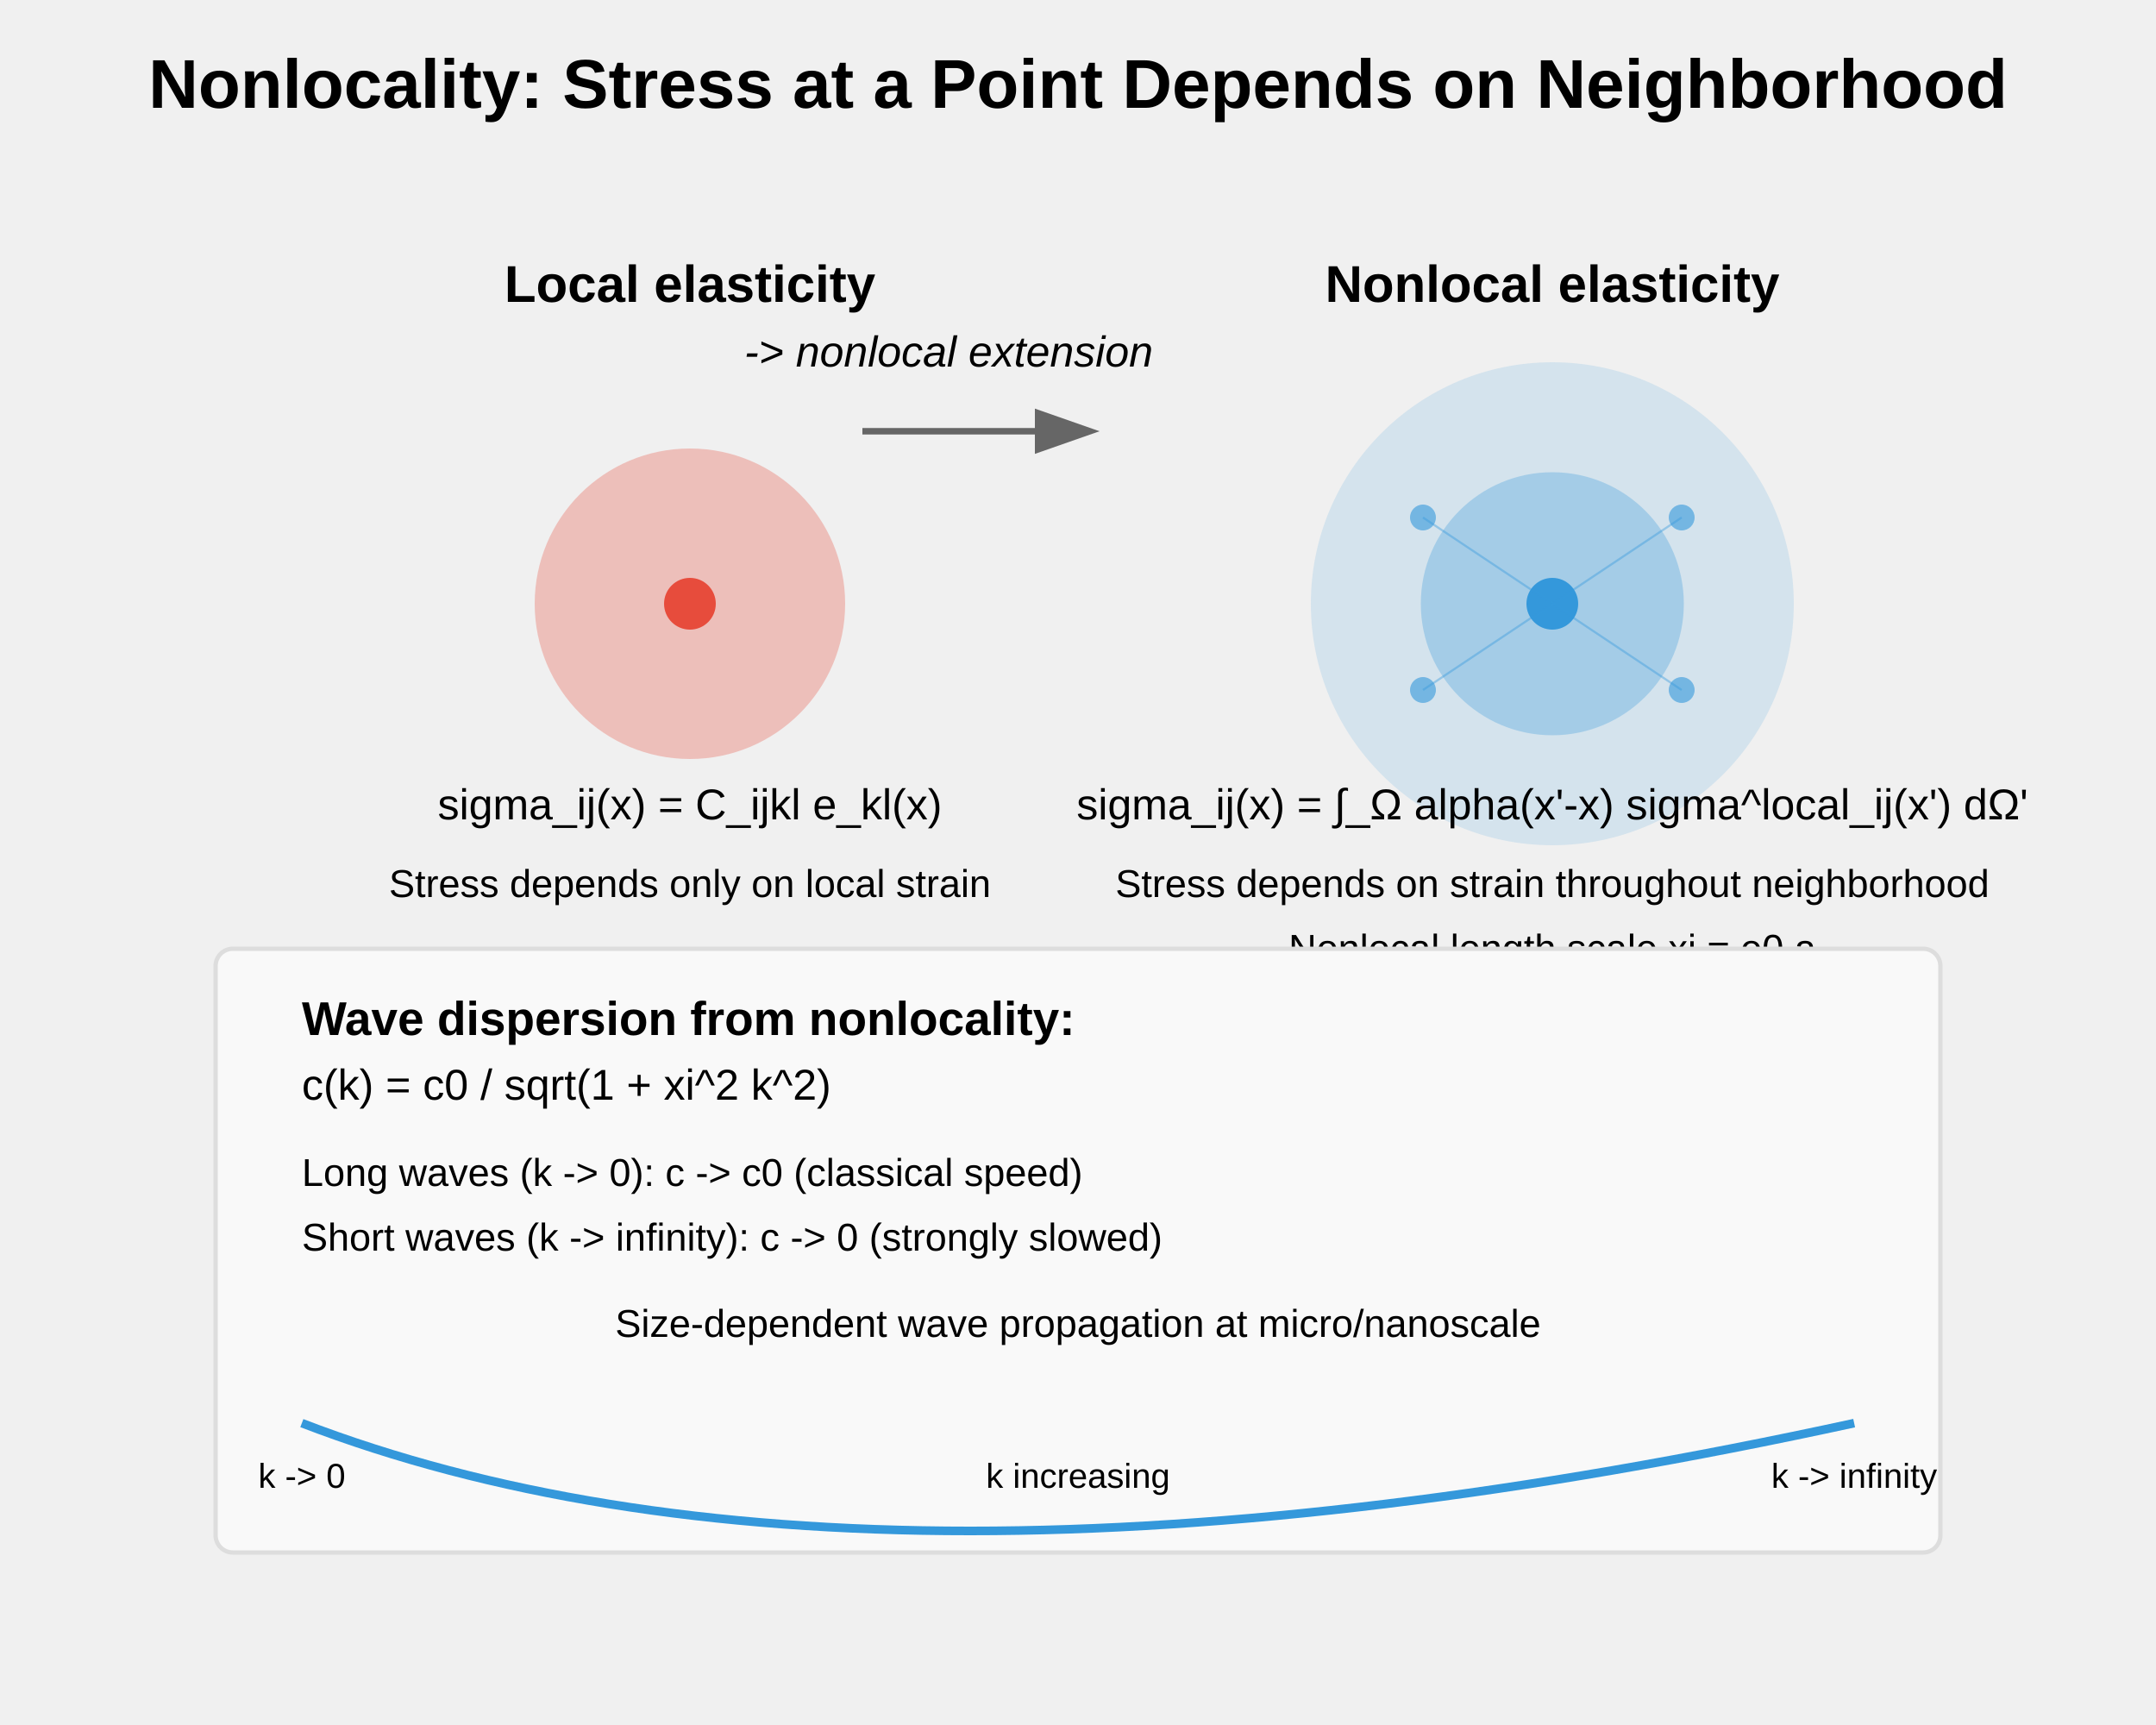
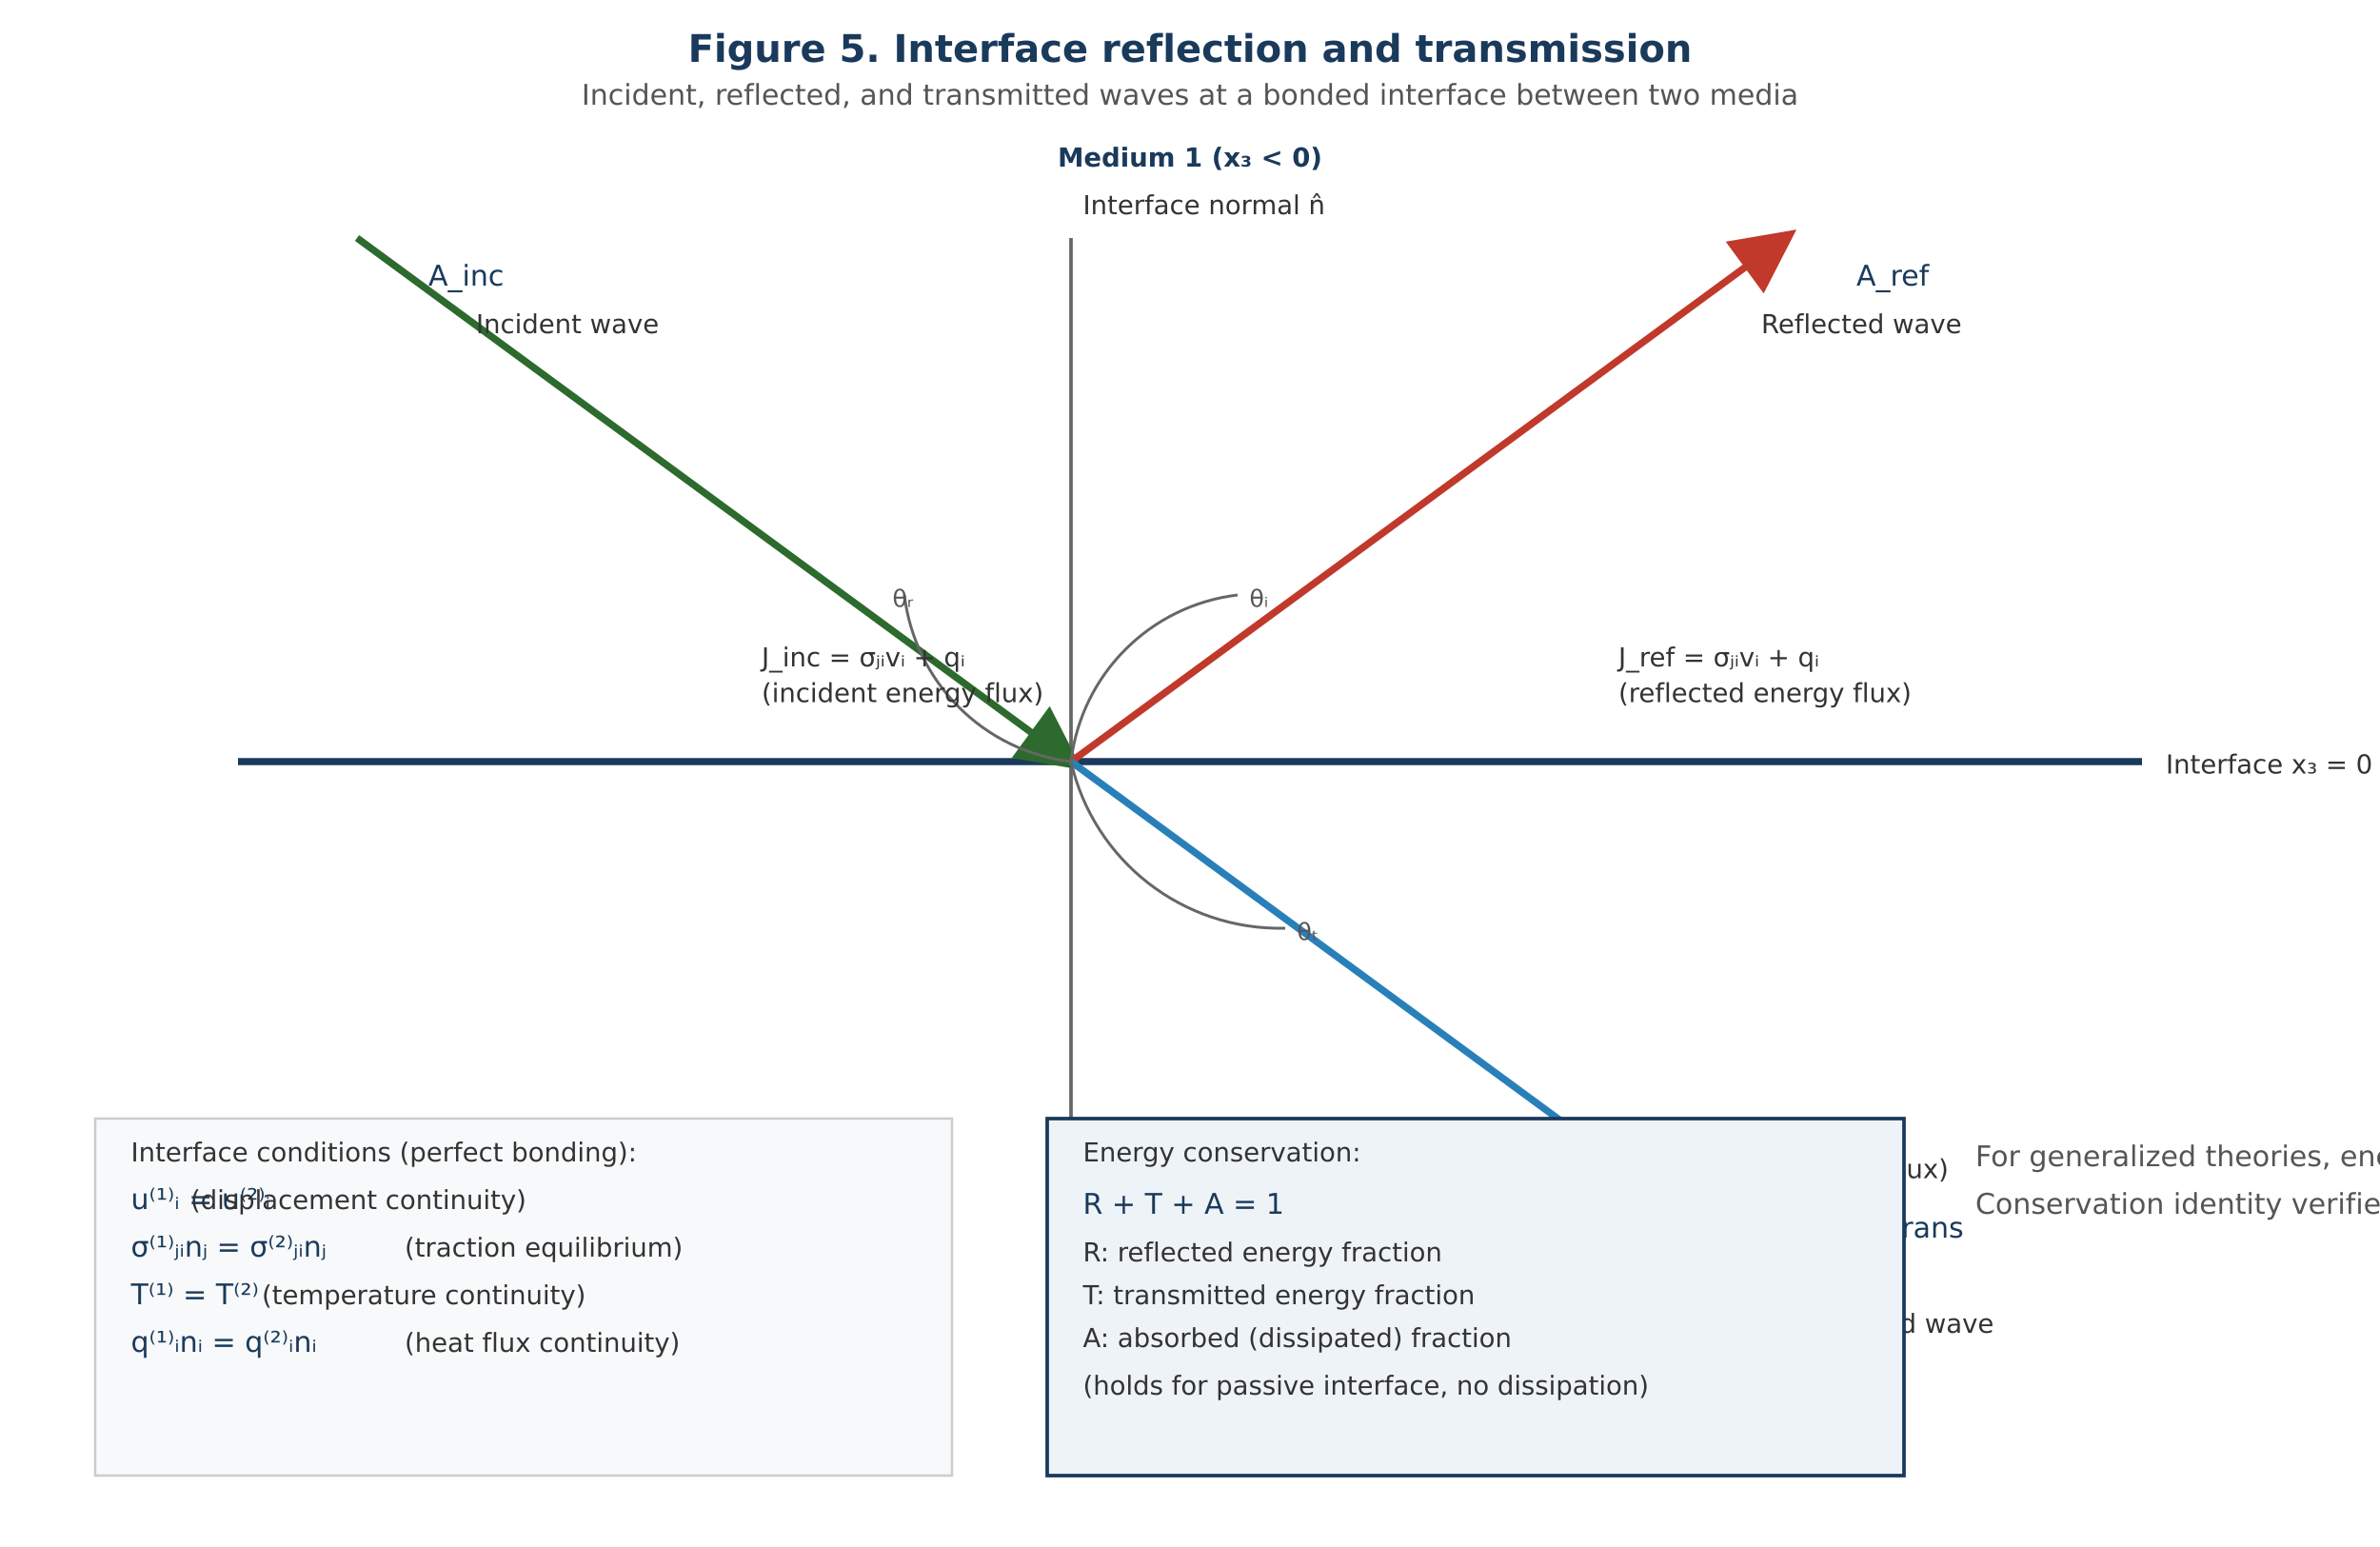
- <svg xmlns="http://www.w3.org/2000/svg" width="500" height="400" viewBox="0 0 500 400" font-family="Arial, sans-serif">
-   <text x="250" y="25" text-anchor="middle" font-size="16" font-weight="bold">Nonlocality: Stress at a Point Depends on Neighborhood</text>
-   <g transform="translate(60,80)">
-     <text x="100" y="-10" text-anchor="middle" font-size="12" font-weight="bold">Local elasticity</text>
-     <circle cx="100" cy="60" r="35" fill="#e74c3c" opacity="0.3" stroke="#e74c3c" stroke-width="2" />
-     <circle cx="100" cy="60" r="6" fill="#e74c3c" />
-     <text x="100" y="110" text-anchor="middle" font-size="10">sigma_ij(x) = C_ijkl e_kl(x)</text>
-     <text x="100" y="128" text-anchor="middle" font-size="9">Stress depends only on local strain</text>
-   </g>
-   <path d="M200,100 L240,100" stroke="#666" stroke-width="1.5" marker-end="url(#arrowhead)" />
-   <text x="220" y="85" text-anchor="middle" font-size="10" font-style="italic">-&gt; nonlocal extension</text>
-   <g transform="translate(260,80)">
-     <text x="100" y="-10" text-anchor="middle" font-size="12" font-weight="bold">Nonlocal elasticity</text>
-     <circle cx="100" cy="60" r="55" fill="#3498db" opacity="0.15" stroke="#3498db" stroke-width="2" />
-     <circle cx="100" cy="60" r="30" fill="#3498db" opacity="0.3" stroke="#3498db" stroke-width="1" />
-     <circle cx="100" cy="60" r="6" fill="#3498db" />
-     <text x="100" y="110" text-anchor="middle" font-size="10">sigma_ij(x) = ∫_Ω alpha(x'-x) sigma^local_ij(x') dΩ'</text>
-     <text x="100" y="128" text-anchor="middle" font-size="9">Stress depends on strain throughout neighborhood</text>
-     <text x="100" y="143" text-anchor="middle" font-size="9">Nonlocal length scale xi = e0 a</text>
-   </g>
-   <g transform="translate(260,80)">
-     <circle cx="70" cy="40" r="3" fill="#3498db" opacity="0.6" />
-     <circle cx="130" cy="40" r="3" fill="#3498db" opacity="0.6" />
-     <circle cx="70" cy="80" r="3" fill="#3498db" opacity="0.6" />
-     <circle cx="130" cy="80" r="3" fill="#3498db" opacity="0.6" />
-     <line x1="100" y1="60" x2="70" y2="40" stroke="#3498db" stroke-width="0.5" opacity="0.4" />
-     <line x1="100" y1="60" x2="130" y2="40" stroke="#3498db" stroke-width="0.5" opacity="0.4" />
-     <line x1="100" y1="60" x2="70" y2="80" stroke="#3498db" stroke-width="0.5" opacity="0.4" />
-     <line x1="100" y1="60" x2="130" y2="80" stroke="#3498db" stroke-width="0.5" opacity="0.4" />
-   </g>
-   <rect x="50" y="220" width="400" height="140" fill="#f9f9f9" stroke="#ddd" stroke-width="1" rx="4" />
-   <text x="70" y="240" font-size="11" font-weight="bold">Wave dispersion from nonlocality:</text>
-   <text x="70" y="255" font-size="10">c(k) = c0 / sqrt(1 + xi^2 k^2)</text>
-   <text x="70" y="275" font-size="9">Long waves (k -&gt; 0): c -&gt; c0 (classical speed)</text>
-   <text x="70" y="290" font-size="9">Short waves (k -&gt; infinity): c -&gt; 0 (strongly slowed)</text>
-   <text x="250" y="310" text-anchor="middle" font-size="9">Size-dependent wave propagation at micro/nanoscale</text>
-   <path d="M70,330 Q200,380 430,330" fill="none" stroke="#3498db" stroke-width="2" />
-   <text x="70" y="345" font-size="8" text-anchor="middle">k -&gt; 0</text>
-   <text x="250" y="345" font-size="8" text-anchor="middle">k increasing</text>
-   <text x="430" y="345" font-size="8" text-anchor="middle">k -&gt; infinity</text>
+ <svg xmlns="http://www.w3.org/2000/svg" width="1000" height="650" viewBox="0 0 1000 650">
  <defs>
-     <marker id="arrowhead" markerWidth="10" markerHeight="7" refX="0" refY="3.5" orient="auto">
-       <polygon points="0 0, 10 3.5, 0 7" fill="#666" />
+     <style>
+       .title { font: 700 16px 'DejaVu Sans', sans-serif; fill: #1a3a5c; }
+       .subtitle { font: 12px 'DejaVu Sans', sans-serif; fill: #555; }
+       .label { font: 11px 'DejaVu Sans', sans-serif; fill: #333; }
+       .math { font: 12px 'DejaVu Sans', monospace; fill: #1a3a5c; }
+       .interface { stroke: #1a3a5c; stroke-width: 3; fill: none; }
+       .ray-inc { stroke: #2d6a2d; stroke-width: 3; fill: none; marker-end: url(#arrow-inc); }
+       .ray-ref { stroke: #c0392b; stroke-width: 3; fill: none; marker-end: url(#arrow-ref); }
+       .ray-trans { stroke: #2980b9; stroke-width: 3; fill: none; marker-end: url(#arrow-trans); }
+       .normal { stroke: #666; stroke-width: 1.5; fill: #666; marker-end: url(#arrow-normal); }
+       .arc { stroke: #666; stroke-width: 1.2; fill: none; }
+       .angle-label { font: 10px 'DejaVu Sans', sans-serif; fill: #555; }
+       .medium { font: 700 11px 'DejaVu Sans', sans-serif; fill: #1a3a5c; }
+     </style>
+     <marker id="arrow-inc" markerWidth="9" markerHeight="9" refX="7" refY="4.5" orient="auto">
+       <polygon points="0,0 9,4.5 0,9" fill="#2d6a2d" />
+     </marker>
+     <marker id="arrow-ref" markerWidth="9" markerHeight="9" refX="7" refY="4.5" orient="auto">
+       <polygon points="0,0 9,4.5 0,9" fill="#c0392b" />
+     </marker>
+     <marker id="arrow-trans" markerWidth="9" markerHeight="9" refX="7" refY="4.5" orient="auto">
+       <polygon points="0,0 9,4.5 0,9" fill="#2980b9" />
+     </marker>
+     <marker id="arrow-normal" markerWidth="8" markerHeight="8" refX="7" refY="4" orient="auto">
+       <polygon points="0,0 8,4 0,8" fill="#666" />
    </marker>
  </defs>
+   <rect width="1000" height="650" fill="white" />
+   <text x="500" y="26" class="title" text-anchor="middle">Figure 5. Interface reflection and transmission</text>
+   <text x="500" y="44" class="subtitle" text-anchor="middle">Incident, reflected, and transmitted waves at a bonded interface between two media</text>
+   <line x1="100" y1="320" x2="900" y2="320" class="interface" />
+   <text x="910" y="325" class="label">Interface x₃ = 0</text>
+   <text x="500" y="70" class="medium" text-anchor="middle">Medium 1 (x₃ &lt; 0)</text>
+   <text x="500" y="570" class="medium" text-anchor="middle">Medium 2 (x₃ &gt; 0)</text>
+   <line x1="450" y1="100" x2="450" y2="540" class="normal" />
+   <text x="455" y="90" class="label" font-size="10">Interface normal n̂</text>
+   <path d="M 150 100 L 450 320" class="ray-inc" />
+   <text x="180" y="120" class="math" font-size="12">A_inc</text>
+   <text x="200" y="140" class="label" font-size="10">Incident wave</text>
+   <path d="M 450 320 L 750 100" class="ray-ref" />
+   <text x="780" y="120" class="math" font-size="12">A_ref</text>
+   <text x="740" y="140" class="label" font-size="10">Reflected wave</text>
+   <path d="M 450 320 L 750 540" class="ray-trans" />
+   <text x="780" y="520" class="math" font-size="12">A_trans</text>
+   <text x="740" y="560" class="label" font-size="10">Transmitted wave</text>
+   <path d="M 450 320 A 80 80 0 0 1 520 250" class="arc" />
+   <text x="525" y="255" class="angle-label" font-size="11">θᵢ</text>
+   <path d="M 450 320 A 80 80 0 0 1 380 250" class="arc" />
+   <text x="375" y="255" class="angle-label" font-size="11">θᵣ</text>
+   <path d="M 450 320 A 90 90 0 0 0 540 390" class="arc" />
+   <text x="545" y="395" class="angle-label" font-size="11">θₜ</text>
+   <text x="320" y="280" class="label" font-size="10">J_inc = σⱼᵢvᵢ + qᵢ</text>
+   <text x="320" y="295" class="label" font-size="10">(incident energy flux)</text>
+   <text x="680" y="280" class="label" font-size="10">J_ref = σⱼᵢvᵢ + qᵢ</text>
+   <text x="680" y="295" class="label" font-size="10">(reflected energy flux)</text>
+   <text x="680" y="480" class="label" font-size="10">J_trans = σⱼᵢvᵢ + qᵢ</text>
+   <text x="680" y="495" class="label" font-size="10">(transmitted energy flux)</text>
+   <rect x="40" y="470" width="360" height="150" fill="#f8f9fa" stroke="#cccccc" stroke-width="1" />
+   <text x="55" y="488" class="label" font-weight="bold">Interface conditions (perfect bonding):</text>
+   <text x="55" y="508" class="math" font-size="10">u⁽¹⁾ᵢ = u⁽²⁾ᵢ</text>
+   <text x="80" y="508" class="label" font-size="10">(displacement continuity)</text>
+   <text x="55" y="528" class="math" font-size="10">σ⁽¹⁾ⱼᵢnⱼ = σ⁽²⁾ⱼᵢnⱼ</text>
+   <text x="170" y="528" class="label" font-size="10">(traction equilibrium)</text>
+   <text x="55" y="548" class="math" font-size="10">T⁽¹⁾ = T⁽²⁾</text>
+   <text x="110" y="548" class="label" font-size="10">(temperature continuity)</text>
+   <text x="55" y="568" class="math" font-size="10">q⁽¹⁾ᵢnᵢ = q⁽²⁾ᵢnᵢ</text>
+   <text x="170" y="568" class="label" font-size="10">(heat flux continuity)</text>
+   <rect x="440" y="470" width="360" height="150" fill="#eef3f8" stroke="#1a3a5c" stroke-width="1.5" />
+   <text x="455" y="488" class="label" font-weight="bold">Energy conservation:</text>
+   <text x="455" y="510" class="math" font-size="13">R + T + A = 1</text>
+   <text x="455" y="530" class="label" font-size="10">R: reflected energy fraction</text>
+   <text x="455" y="548" class="label" font-size="10">T: transmitted energy fraction</text>
+   <text x="455" y="566" class="label" font-size="10">A: absorbed (dissipated) fraction</text>
+   <text x="455" y="586" class="label" font-size="10">(holds for passive interface, no dissipation)</text>
+   <text x="830" y="490" class="subtitle" font-size="10" text-anchor="start">For generalized theories, energy flux forms are open derivations (Section 10.3).</text>
+   <text x="830" y="510" class="subtitle" font-size="10" text-anchor="start">Conservation identity verified for classical media (BM-1 benchmark).</text>
</svg>
